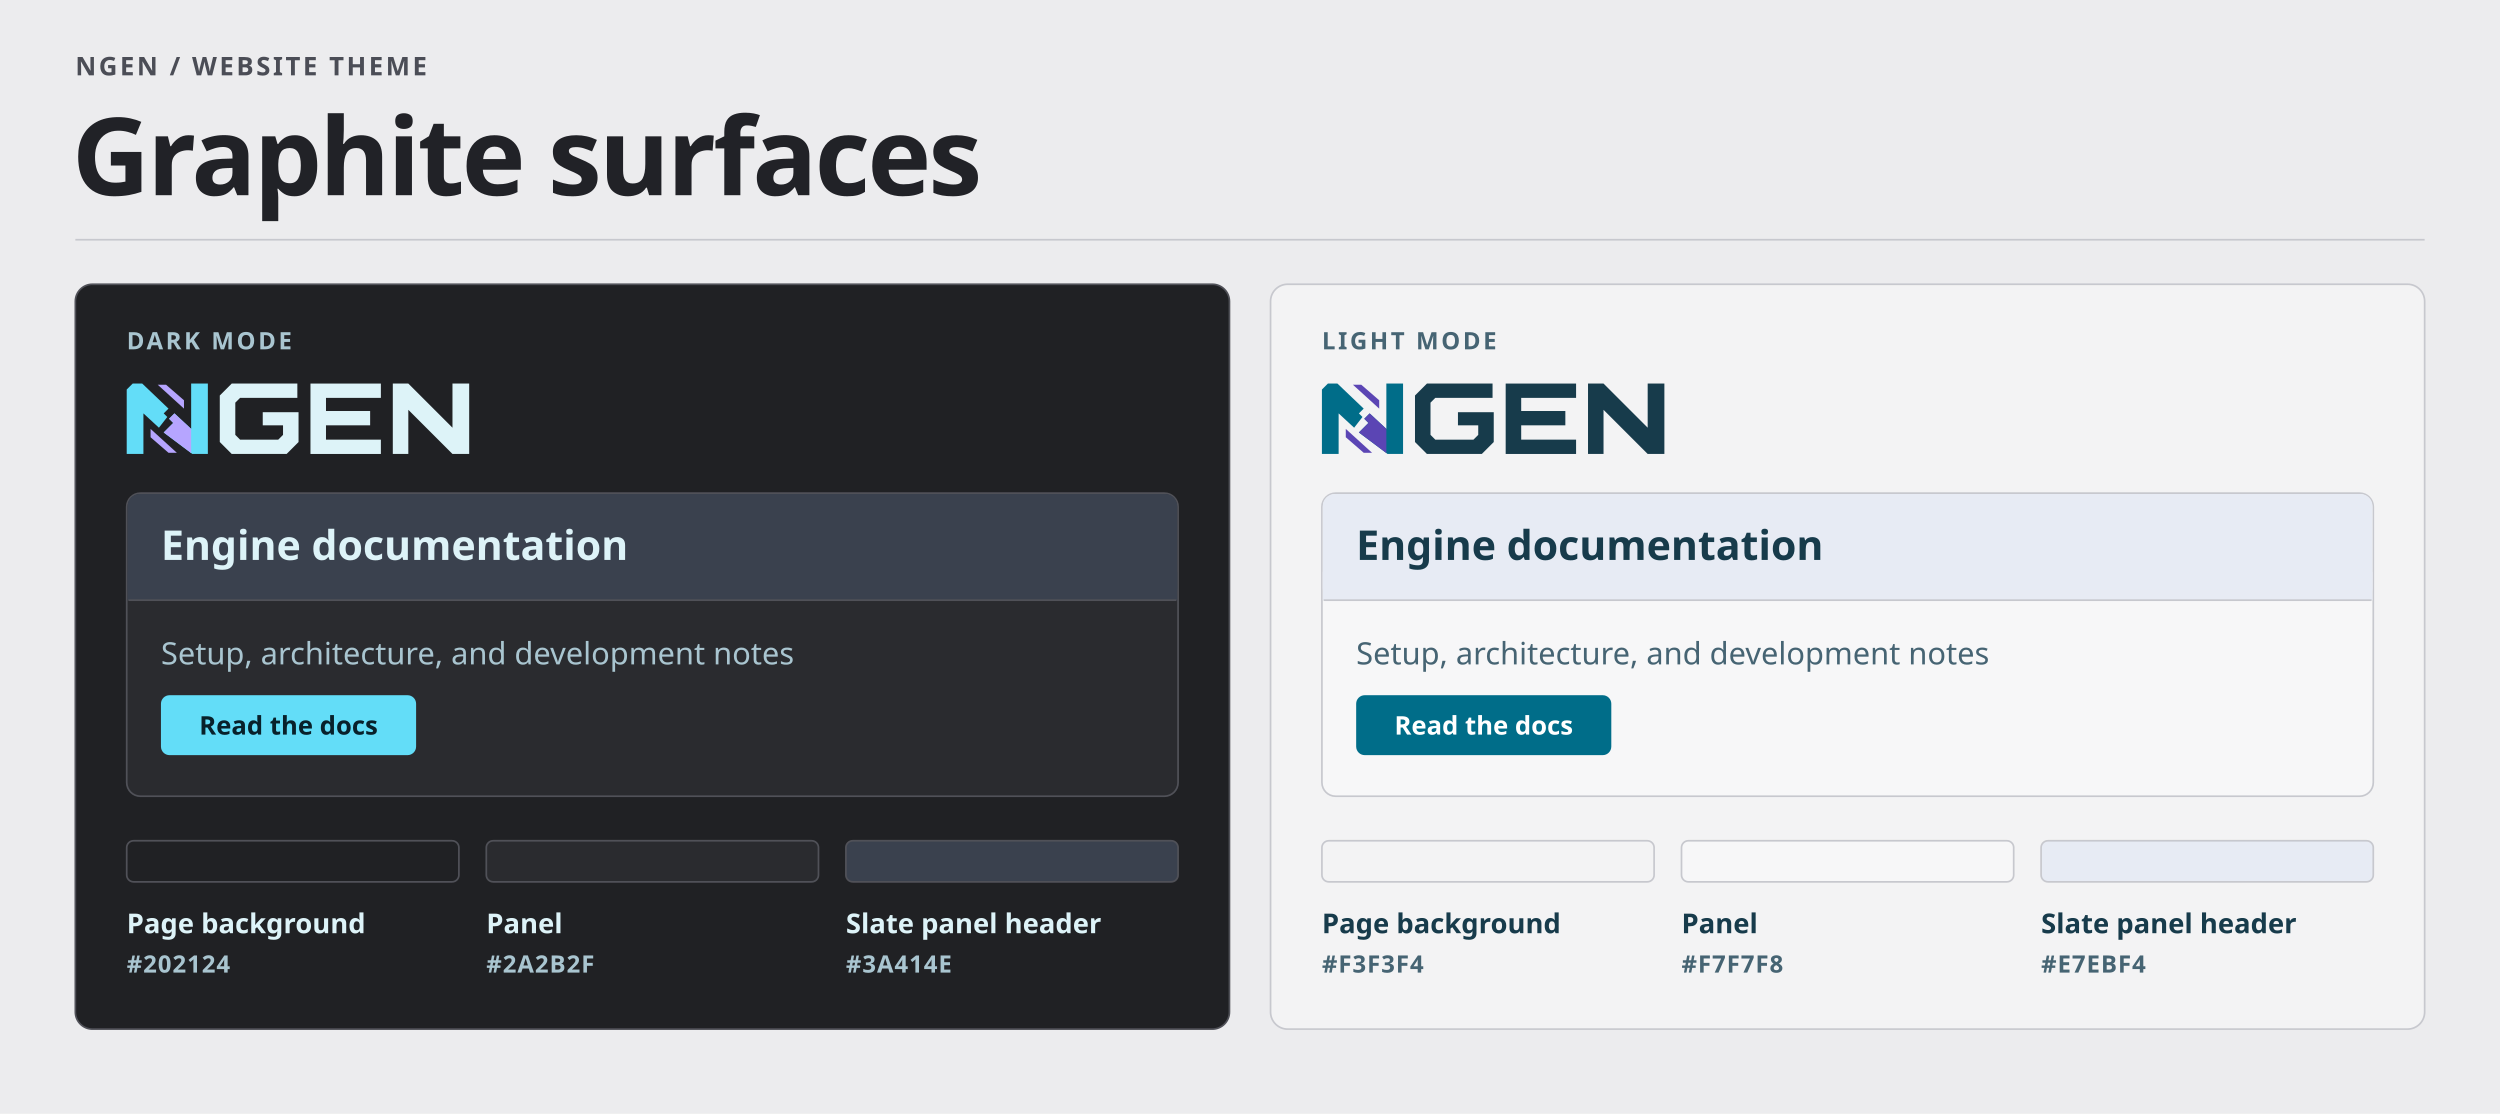
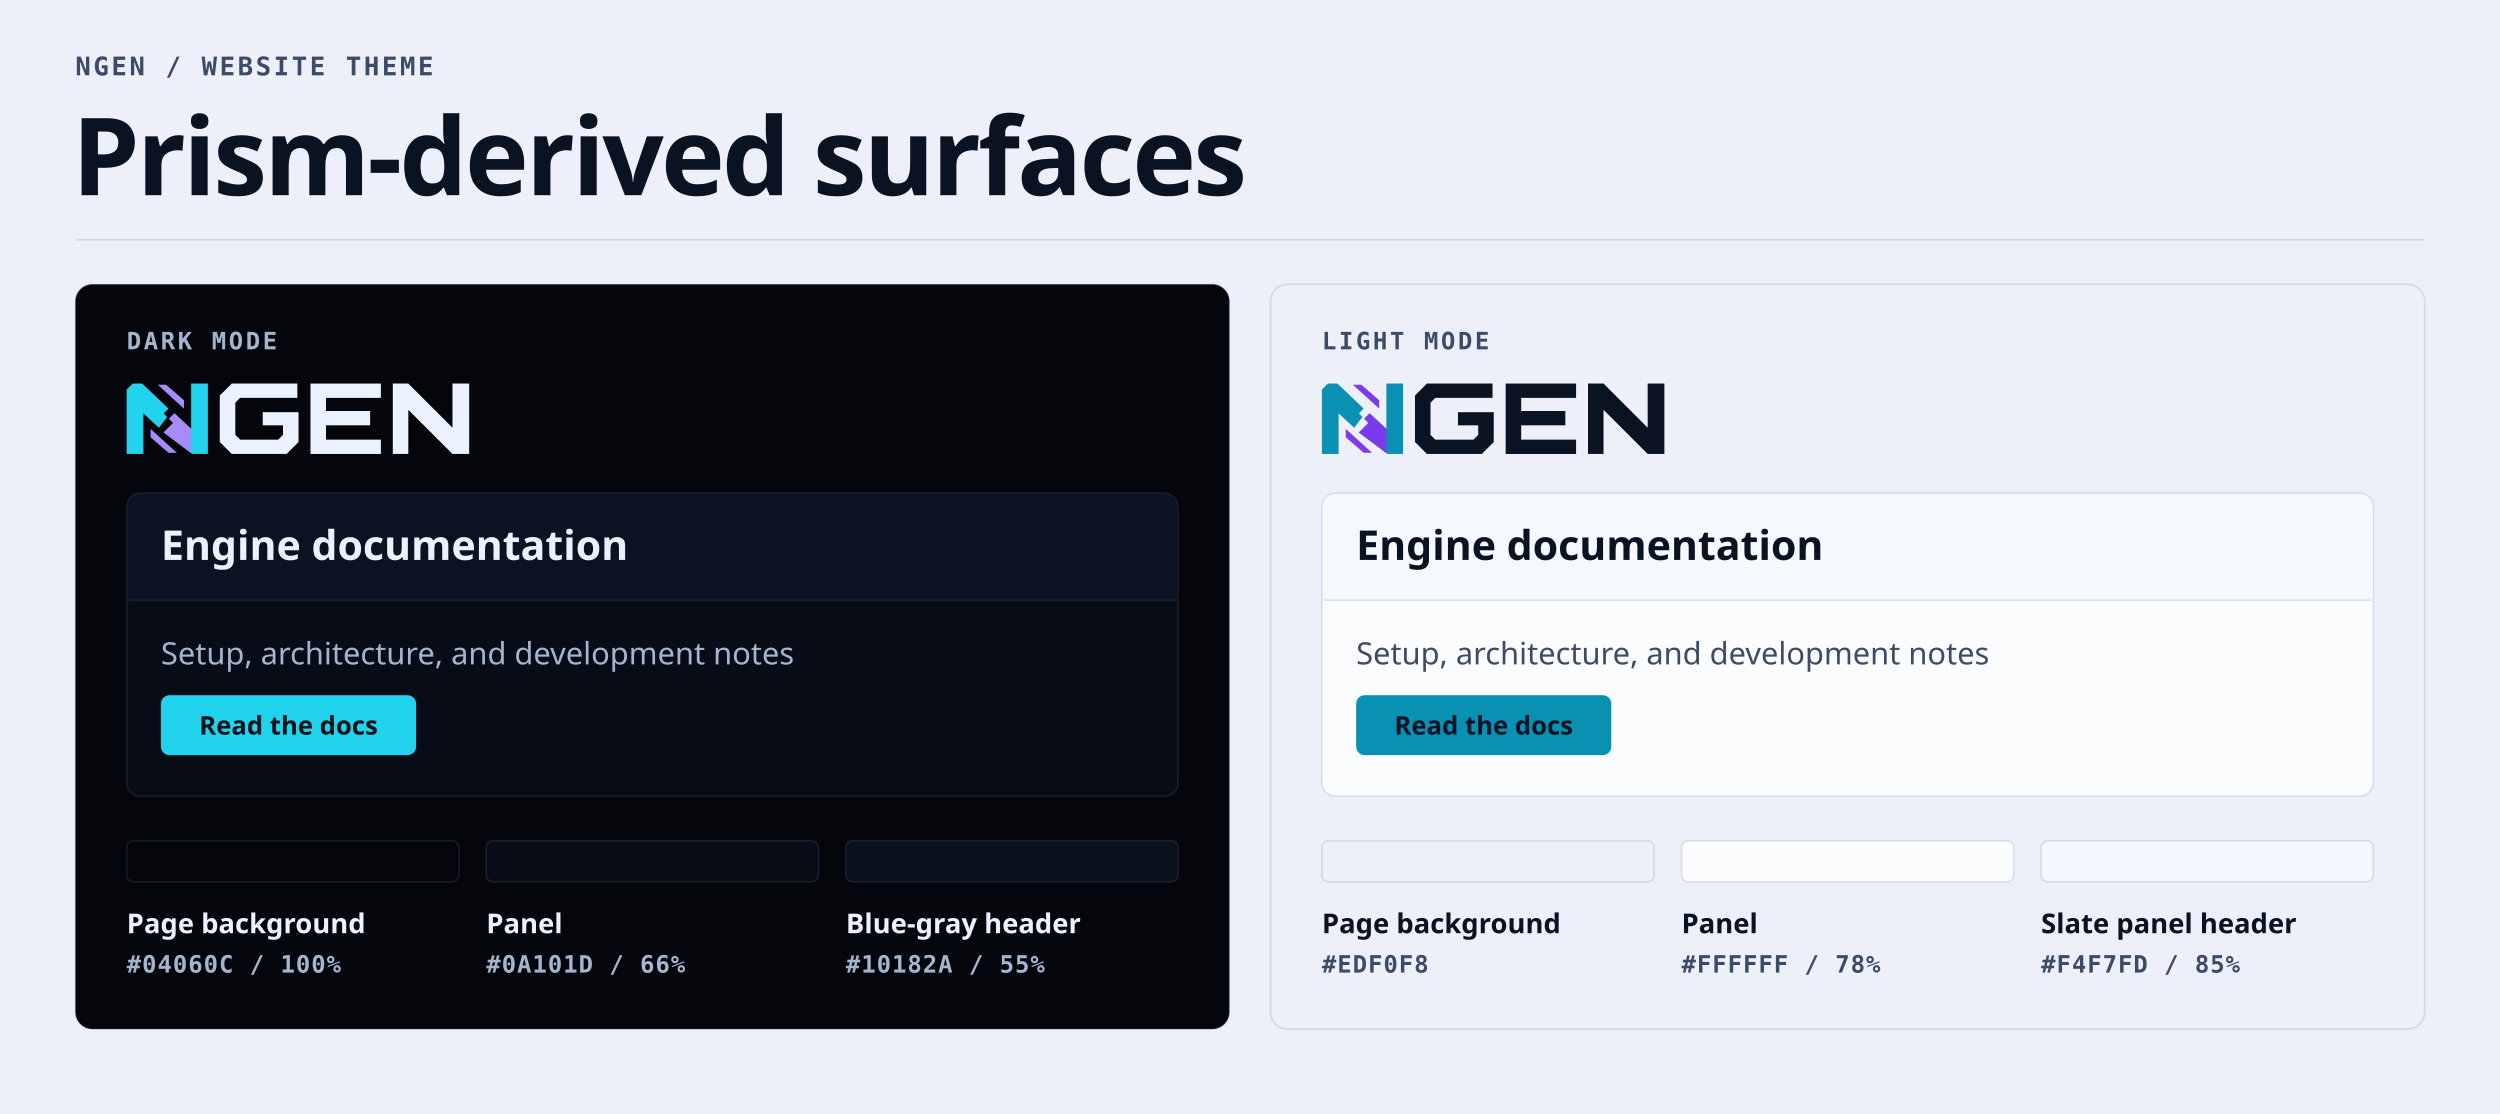
<svg xmlns="http://www.w3.org/2000/svg" viewBox="0 0 1460 650" width="1460" height="650" role="img" aria-labelledby="title">
-   <rect x="0" y="0" width="1460" height="650" rx="0" fill="#ECECEE" stroke="none" />
-   <text x="44" y="44" fill="#4B4D56" font-family="Adwaita Mono, sans-serif" font-size="15" font-weight="600" letter-spacing="1.5" text-anchor="start">NGEN  /  WEBSITE THEME</text>
-   <text x="42" y="114" fill="#212227" font-family="Adwaita Sans, sans-serif" font-size="63" font-weight="700" letter-spacing="-1.6" text-anchor="start">Graphite surfaces</text>
-   <path d="M44 140H1416" stroke="#C7C8CE" />
-   <rect x="44" y="166" width="674" height="435" rx="10" fill="#202124" stroke="#505158" />
-   <text x="74" y="204" fill="#A9C5D0" font-family="Adwaita Mono, sans-serif" font-size="14" font-weight="600" letter-spacing="1.5" text-anchor="start">DARK MODE</text>
+   <rect x="0" y="0" width="1460" height="650" rx="0" fill="#EDF0F8" stroke="none" />
+   <text x="44" y="44" fill="#3C4C68" font-family="Operator Mono, monospace" font-size="15" font-weight="600" letter-spacing="1.5" text-anchor="start">NGEN  /  WEBSITE THEME</text>
+   <text x="42" y="114" fill="#0A1322" font-family="Neo Sans Pro, sans-serif" font-size="63" font-weight="700" letter-spacing="-1.6" text-anchor="start">Prism-derived surfaces</text>
+   <path d="M44 140H1416" stroke="#102A54" stroke-opacity="0.12" />
+   <rect x="44" y="166" width="674" height="435" rx="10" fill="#04060C" stroke="#7D9BD2" stroke-opacity="0.14" />
+   <text x="74" y="204" fill="#A4B5CF" font-family="Operator Mono, monospace" font-size="14" font-weight="600" letter-spacing="1.5" text-anchor="start">DARK MODE</text>
  <g transform="translate(74 224) scale(0.696864)">
    <g transform="translate(0 -23.5)">
      <g transform="translate(0 23.5)">
-         <path d="M0 59V5L5 0H13L35 21L31 25L34 28L27 37L14 25V59ZM40 25L54 38V0H68V59H55L31 41L39 33L35.5 29.5Z" fill="#63DDF8" />
-         <path d="M40 25L54 38V58.25L31 41L39 33L35.5 29.5ZM20 38L42 58H35L20 45Z" fill="#B6A5FF" />
+         <path d="M0 59V5L5 0H13L35 21L31 25L34 28L27 37L14 25V59ZM40 25L54 38V0H68V59H55L31 41L39 33L35.5 29.5Z" fill="#22D3EE" />
+         <path d="M40 25L54 38V58.25L31 41L39 33L35.5 29.5ZM20 38L42 58H35L20 45Z" fill="#A78BFA" />
        <g transform="rotate(180 34 29.5)">
-           <path d="M20 38L42 58H35L20 45Z" fill="#B6A5FF" />
+           <path d="M20 38L42 58H35L20 45Z" fill="#A78BFA" />
        </g>
        <g transform="translate(78 0)">
-           <path d="M10 0H65V12H17L13 16V43L17 47H49L53 43V35H36V24H66V49L56 59H10L0 49V10Z" fill="#DDF3F8" />
+           <path d="M10 0H65V12H17L13 16V43L17 47H49L53 43V35H36V24H66V49L56 59H10L0 49V10Z" fill="#EAF2FF" />
        </g>
        <g transform="translate(154 0)">
-           <path d="M0 0H59V12H13V23H50V35H13V47H59V59H0Z" fill="#DDF3F8" />
+           <path d="M0 0H59V12H13V23H50V35H13V47H59V59H0Z" fill="#EAF2FF" />
        </g>
        <g transform="translate(223 0)">
-           <path d="M0 0H13L50 37V0H64V59H50L13 22V59H0Z" fill="#DDF3F8" />
+           <path d="M0 0H13L50 37V0H64V59H50L13 22V59H0Z" fill="#EAF2FF" />
        </g>
      </g>
    </g>
  </g>
-   <rect x="74" y="288" width="614" height="177" rx="8" fill="#2A2B2F" stroke="#505158" />
-   <rect x="74.5" y="288.5" width="613" height="62" rx="7" fill="#3A414E" stroke="none" />
-   <rect x="74.5" y="334" width="613" height="16.5" rx="0" fill="#3A414E" stroke="none" />
-   <path d="M75 350.5H687" stroke="#505158" />
-   <text x="94" y="327" fill="#DDF3F8" font-family="Adwaita Sans, sans-serif" font-size="24" font-weight="700" letter-spacing="0" text-anchor="start">Engine documentation</text>
-   <text x="94" y="388" fill="#A9C5D0" font-family="Adwaita Sans, sans-serif" font-size="18" font-weight="400" letter-spacing="0" text-anchor="start">Setup, architecture, and development notes</text>
-   <rect x="94" y="406" width="149" height="35" rx="5" fill="#63DDF8" stroke="none" />
-   <text x="168.5" y="429" fill="#08212B" font-family="Adwaita Sans, sans-serif" font-size="15" font-weight="700" letter-spacing="0" text-anchor="middle">Read the docs</text>
-   <rect x="74" y="491" width="194" height="24" rx="4" fill="#202124" stroke="#505158" />
-   <text x="74" y="545" fill="#DDF3F8" font-family="Adwaita Sans, sans-serif" font-size="16" font-weight="700" letter-spacing="0" text-anchor="start">Page background</text>
-   <text x="74" y="568" fill="#A9C5D0" font-family="Adwaita Mono, sans-serif" font-size="14" font-weight="600" letter-spacing="0.55" text-anchor="start">#202124</text>
-   <rect x="284" y="491" width="194" height="24" rx="4" fill="#2A2B2F" stroke="#505158" />
-   <text x="284" y="545" fill="#DDF3F8" font-family="Adwaita Sans, sans-serif" font-size="16" font-weight="700" letter-spacing="0" text-anchor="start">Panel</text>
-   <text x="284" y="568" fill="#A9C5D0" font-family="Adwaita Mono, sans-serif" font-size="14" font-weight="600" letter-spacing="0.55" text-anchor="start">#2A2B2F</text>
-   <rect x="494" y="491" width="194" height="24" rx="4" fill="#3A414E" stroke="#505158" />
-   <text x="494" y="545" fill="#DDF3F8" font-family="Adwaita Sans, sans-serif" font-size="16" font-weight="700" letter-spacing="0" text-anchor="start">Slate panel header</text>
-   <text x="494" y="568" fill="#A9C5D0" font-family="Adwaita Mono, sans-serif" font-size="14" font-weight="600" letter-spacing="0.55" text-anchor="start">#3A414E</text>
-   <rect x="742" y="166" width="674" height="435" rx="10" fill="#F3F3F4" stroke="#C7C8CE" />
-   <text x="772" y="204" fill="#466473" font-family="Adwaita Mono, sans-serif" font-size="14" font-weight="600" letter-spacing="1.5" text-anchor="start">LIGHT MODE</text>
+   <rect x="74" y="288" width="614" height="177" rx="8" fill="#0A101D" fill-opacity="0.66" stroke="#7D9BD2" stroke-opacity="0.14" />
+   <path d="M81.5 288.5H680.5A7 7 0 0 1 687.5 295.5V350.5H74.5V295.5A7 7 0 0 1 81.5 288.5Z" fill="#10182A" fill-opacity="0.55" />
+   <path d="M75 350.5H687" stroke="#7D9BD2" stroke-opacity="0.14" />
+   <text x="94" y="327" fill="#EAF2FF" font-family="Neo Sans Pro, sans-serif" font-size="24" font-weight="700" letter-spacing="0" text-anchor="start">Engine documentation</text>
+   <text x="94" y="388" fill="#A4B5CF" font-family="Neo Sans Pro, sans-serif" font-size="18" font-weight="400" letter-spacing="0" text-anchor="start">Setup, architecture, and development notes</text>
+   <rect x="94" y="406" width="149" height="35" rx="5" fill="#22D3EE" stroke="none" />
+   <text x="168.5" y="429" fill="#04121A" font-family="Neo Sans Pro, sans-serif" font-size="15" font-weight="700" letter-spacing="0" text-anchor="middle">Read the docs</text>
+   <rect x="74" y="491" width="194" height="24" rx="4" fill="#04060C" stroke="#7D9BD2" stroke-opacity="0.14" />
+   <text x="74" y="545" fill="#EAF2FF" font-family="Neo Sans Pro, sans-serif" font-size="16" font-weight="700" letter-spacing="0" text-anchor="start">Page background</text>
+   <text x="74" y="568" fill="#A4B5CF" font-family="Operator Mono, monospace" font-size="14" font-weight="600" letter-spacing="0.55" text-anchor="start">#04060C / 100%</text>
+   <rect x="284" y="491" width="194" height="24" rx="4" fill="#0A101D" fill-opacity="0.66" stroke="#7D9BD2" stroke-opacity="0.14" />
+   <text x="284" y="545" fill="#EAF2FF" font-family="Neo Sans Pro, sans-serif" font-size="16" font-weight="700" letter-spacing="0" text-anchor="start">Panel</text>
+   <text x="284" y="568" fill="#A4B5CF" font-family="Operator Mono, monospace" font-size="14" font-weight="600" letter-spacing="0.55" text-anchor="start">#0A101D / 66%</text>
+   <rect x="494" y="491" width="194" height="24" rx="4" fill="#10182A" fill-opacity="0.55" stroke="#7D9BD2" stroke-opacity="0.14" />
+   <text x="494" y="545" fill="#EAF2FF" font-family="Neo Sans Pro, sans-serif" font-size="16" font-weight="700" letter-spacing="0" text-anchor="start">Blue-gray header</text>
+   <text x="494" y="568" fill="#A4B5CF" font-family="Operator Mono, monospace" font-size="14" font-weight="600" letter-spacing="0.55" text-anchor="start">#10182A / 55%</text>
+   <rect x="742" y="166" width="674" height="435" rx="10" fill="#EDF0F8" stroke="#102A54" stroke-opacity="0.12" />
+   <text x="772" y="204" fill="#3C4C68" font-family="Operator Mono, monospace" font-size="14" font-weight="600" letter-spacing="1.5" text-anchor="start">LIGHT MODE</text>
  <g transform="translate(772 224) scale(0.696864)">
    <g transform="translate(0 -23.5)">
      <g transform="translate(0 23.5)">
-         <path d="M0 59V5L5 0H13L35 21L31 25L34 28L27 37L14 25V59ZM40 25L54 38V0H68V59H55L31 41L39 33L35.5 29.5Z" fill="#006D89" />
-         <path d="M40 25L54 38V58.25L31 41L39 33L35.5 29.5ZM20 38L42 58H35L20 45Z" fill="#5B45B4" />
+         <path d="M0 59V5L5 0H13L35 21L31 25L34 28L27 37L14 25V59ZM40 25L54 38V0H68V59H55L31 41L39 33L35.5 29.5Z" fill="#0891B2" />
+         <path d="M40 25L54 38V58.25L31 41L39 33L35.5 29.5ZM20 38L42 58H35L20 45Z" fill="#7C3AED" />
        <g transform="rotate(180 34 29.5)">
-           <path d="M20 38L42 58H35L20 45Z" fill="#5B45B4" />
+           <path d="M20 38L42 58H35L20 45Z" fill="#7C3AED" />
        </g>
        <g transform="translate(78 0)">
-           <path d="M10 0H65V12H17L13 16V43L17 47H49L53 43V35H36V24H66V49L56 59H10L0 49V10Z" fill="#173B4B" />
+           <path d="M10 0H65V12H17L13 16V43L17 47H49L53 43V35H36V24H66V49L56 59H10L0 49V10Z" fill="#0A1322" />
        </g>
        <g transform="translate(154 0)">
-           <path d="M0 0H59V12H13V23H50V35H13V47H59V59H0Z" fill="#173B4B" />
+           <path d="M0 0H59V12H13V23H50V35H13V47H59V59H0Z" fill="#0A1322" />
        </g>
        <g transform="translate(223 0)">
-           <path d="M0 0H13L50 37V0H64V59H50L13 22V59H0Z" fill="#173B4B" />
+           <path d="M0 0H13L50 37V0H64V59H50L13 22V59H0Z" fill="#0A1322" />
        </g>
      </g>
    </g>
  </g>
-   <rect x="772" y="288" width="614" height="177" rx="8" fill="#F7F7F8" stroke="#C7C8CE" />
-   <rect x="772.5" y="288.5" width="613" height="62" rx="7" fill="#E7EBF4" stroke="none" />
-   <rect x="772.5" y="334" width="613" height="16.5" rx="0" fill="#E7EBF4" stroke="none" />
-   <path d="M773 350.5H1385" stroke="#C7C8CE" />
-   <text x="792" y="327" fill="#173B4B" font-family="Adwaita Sans, sans-serif" font-size="24" font-weight="700" letter-spacing="0" text-anchor="start">Engine documentation</text>
-   <text x="792" y="388" fill="#466473" font-family="Adwaita Sans, sans-serif" font-size="18" font-weight="400" letter-spacing="0" text-anchor="start">Setup, architecture, and development notes</text>
-   <rect x="792" y="406" width="149" height="35" rx="5" fill="#006D89" stroke="none" />
-   <text x="866.5" y="429" fill="#FFFFFF" font-family="Adwaita Sans, sans-serif" font-size="15" font-weight="700" letter-spacing="0" text-anchor="middle">Read the docs</text>
-   <rect x="772" y="491" width="194" height="24" rx="4" fill="#F3F3F4" stroke="#C7C8CE" />
-   <text x="772" y="545" fill="#173B4B" font-family="Adwaita Sans, sans-serif" font-size="16" font-weight="700" letter-spacing="0" text-anchor="start">Page background</text>
-   <text x="772" y="568" fill="#466473" font-family="Adwaita Mono, sans-serif" font-size="14" font-weight="600" letter-spacing="0.55" text-anchor="start">#F3F3F4</text>
-   <rect x="982" y="491" width="194" height="24" rx="4" fill="#F7F7F8" stroke="#C7C8CE" />
-   <text x="982" y="545" fill="#173B4B" font-family="Adwaita Sans, sans-serif" font-size="16" font-weight="700" letter-spacing="0" text-anchor="start">Panel</text>
-   <text x="982" y="568" fill="#466473" font-family="Adwaita Mono, sans-serif" font-size="14" font-weight="600" letter-spacing="0.55" text-anchor="start">#F7F7F8</text>
-   <rect x="1192" y="491" width="194" height="24" rx="4" fill="#E7EBF4" stroke="#C7C8CE" />
-   <text x="1192" y="545" fill="#173B4B" font-family="Adwaita Sans, sans-serif" font-size="16" font-weight="700" letter-spacing="0" text-anchor="start">Slate panel header</text>
-   <text x="1192" y="568" fill="#466473" font-family="Adwaita Mono, sans-serif" font-size="14" font-weight="600" letter-spacing="0.55" text-anchor="start">#E7EBF4</text>
+   <rect x="772" y="288" width="614" height="177" rx="8" fill="#FFFFFF" stroke="#102A54" fill-opacity="0.78" stroke-opacity="0.12" />
+   <path d="M779.5 288.5H1378.5A7 7 0 0 1 1385.5 295.5V350.5H772.5V295.5A7 7 0 0 1 779.5 288.5Z" fill="#F4F7FD" fill-opacity="0.85" />
+   <path d="M773 350.5H1385" stroke="#102A54" stroke-opacity="0.12" />
+   <text x="792" y="327" fill="#0A1322" font-family="Neo Sans Pro, sans-serif" font-size="24" font-weight="700" letter-spacing="0" text-anchor="start">Engine documentation</text>
+   <text x="792" y="388" fill="#3C4C68" font-family="Neo Sans Pro, sans-serif" font-size="18" font-weight="400" letter-spacing="0" text-anchor="start">Setup, architecture, and development notes</text>
+   <rect x="792" y="406" width="149" height="35" rx="5" fill="#0891B2" stroke="none" />
+   <text x="866.5" y="429" fill="#0A1322" font-family="Neo Sans Pro, sans-serif" font-size="15" font-weight="700" letter-spacing="0" text-anchor="middle">Read the docs</text>
+   <rect x="772" y="491" width="194" height="24" rx="4" fill="#EDF0F8" stroke="#102A54" stroke-opacity="0.12" />
+   <text x="772" y="545" fill="#0A1322" font-family="Neo Sans Pro, sans-serif" font-size="16" font-weight="700" letter-spacing="0" text-anchor="start">Page background</text>
+   <text x="772" y="568" fill="#3C4C68" font-family="Operator Mono, monospace" font-size="14" font-weight="600" letter-spacing="0.55" text-anchor="start">#EDF0F8</text>
+   <rect x="982" y="491" width="194" height="24" rx="4" fill="#FFFFFF" stroke="#102A54" fill-opacity="0.78" stroke-opacity="0.12" />
+   <text x="982" y="545" fill="#0A1322" font-family="Neo Sans Pro, sans-serif" font-size="16" font-weight="700" letter-spacing="0" text-anchor="start">Panel</text>
+   <text x="982" y="568" fill="#3C4C68" font-family="Operator Mono, monospace" font-size="14" font-weight="600" letter-spacing="0.55" text-anchor="start">#FFFFFF / 78%</text>
+   <rect x="1192" y="491" width="194" height="24" rx="4" fill="#F4F7FD" stroke="#102A54" stroke-opacity="0.12" />
+   <text x="1192" y="545" fill="#0A1322" font-family="Neo Sans Pro, sans-serif" font-size="16" font-weight="700" letter-spacing="0" text-anchor="start">Slate panel header</text>
+   <text x="1192" y="568" fill="#3C4C68" font-family="Operator Mono, monospace" font-size="14" font-weight="600" letter-spacing="0.55" text-anchor="start">#F4F7FD / 85%</text>
</svg>
